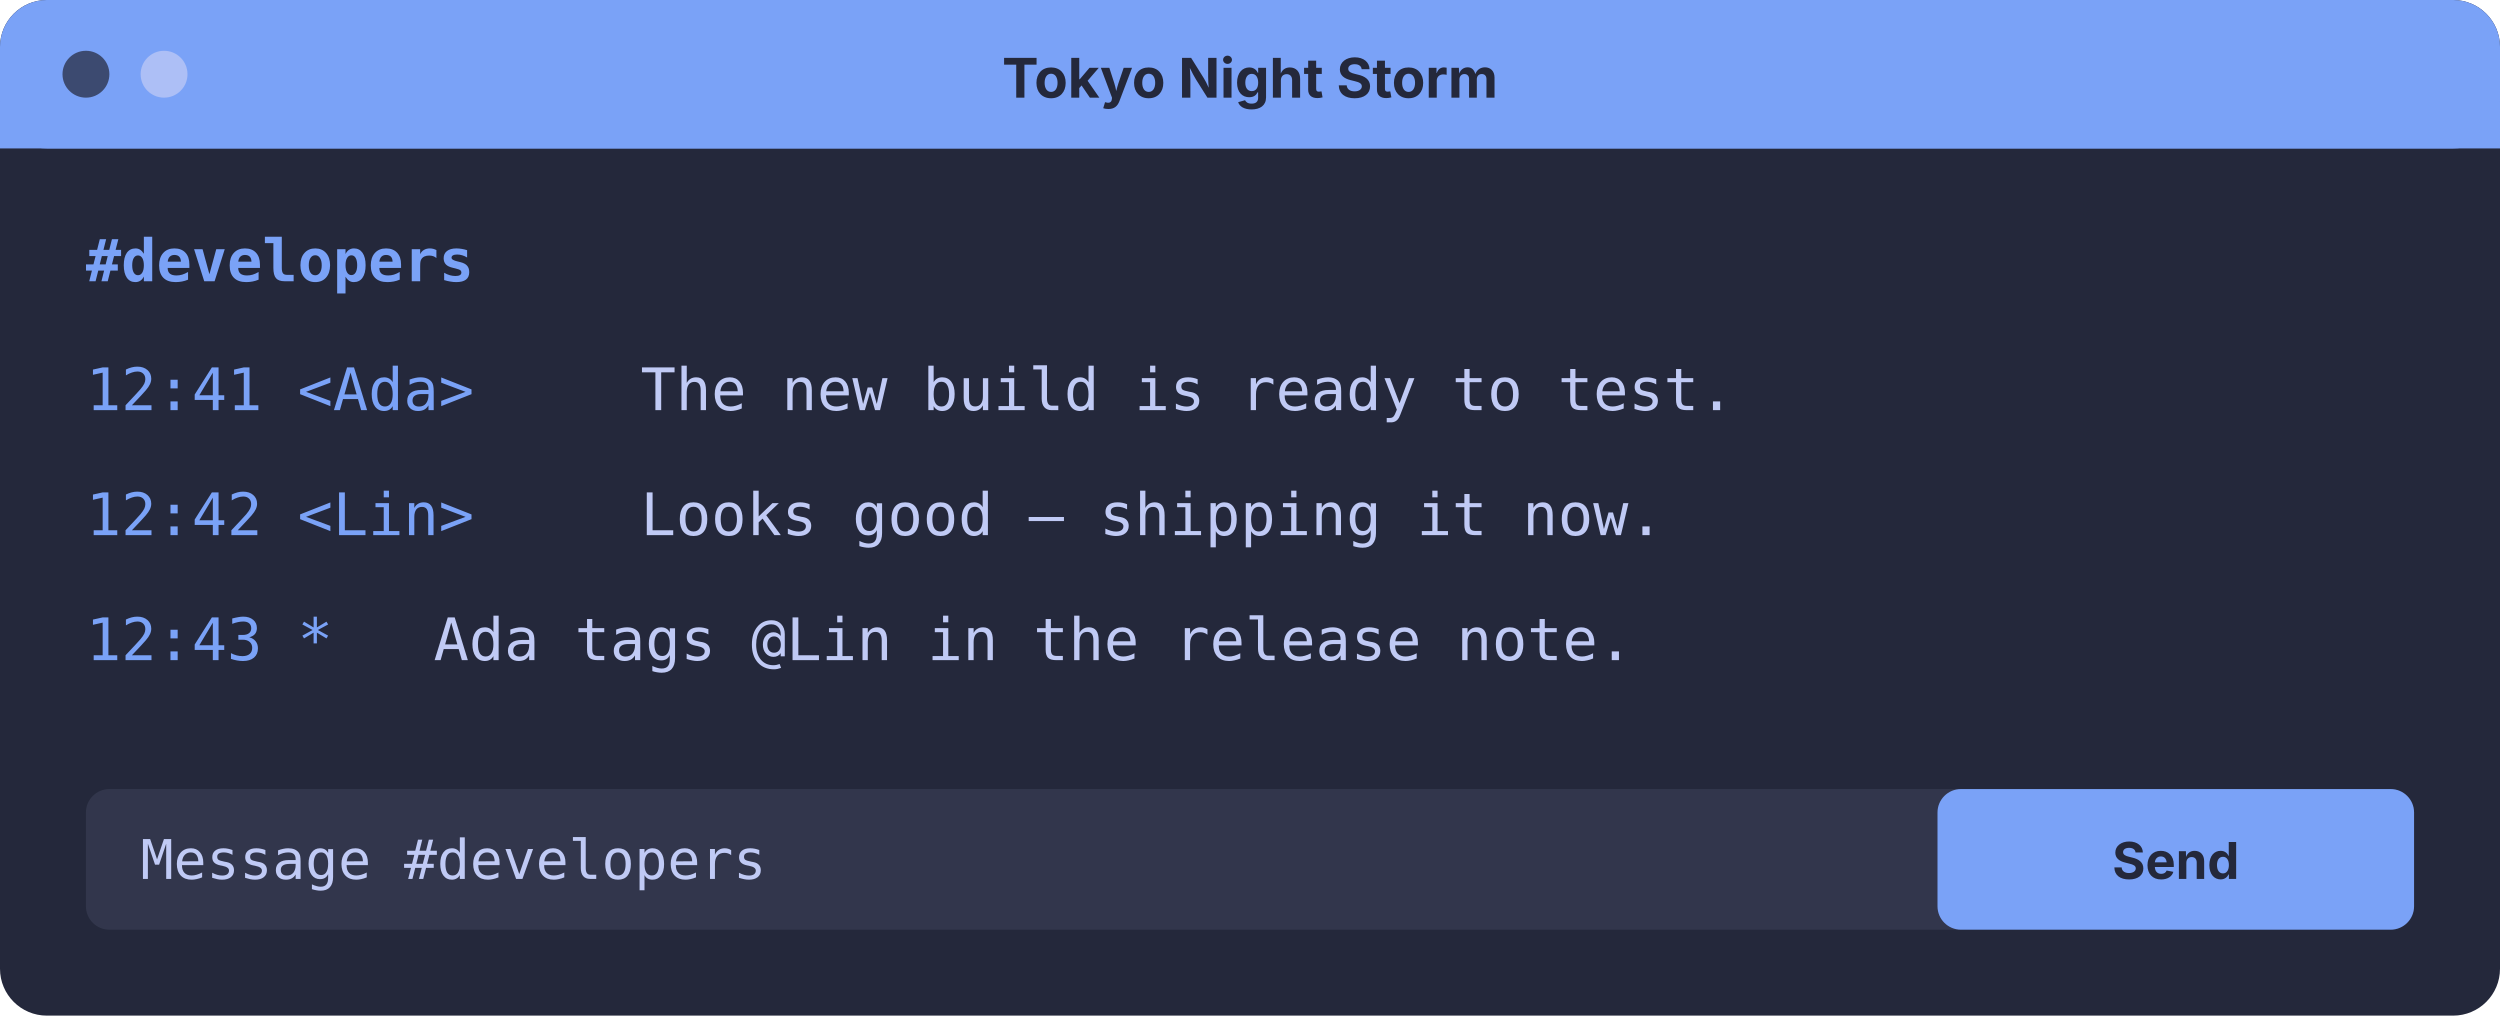
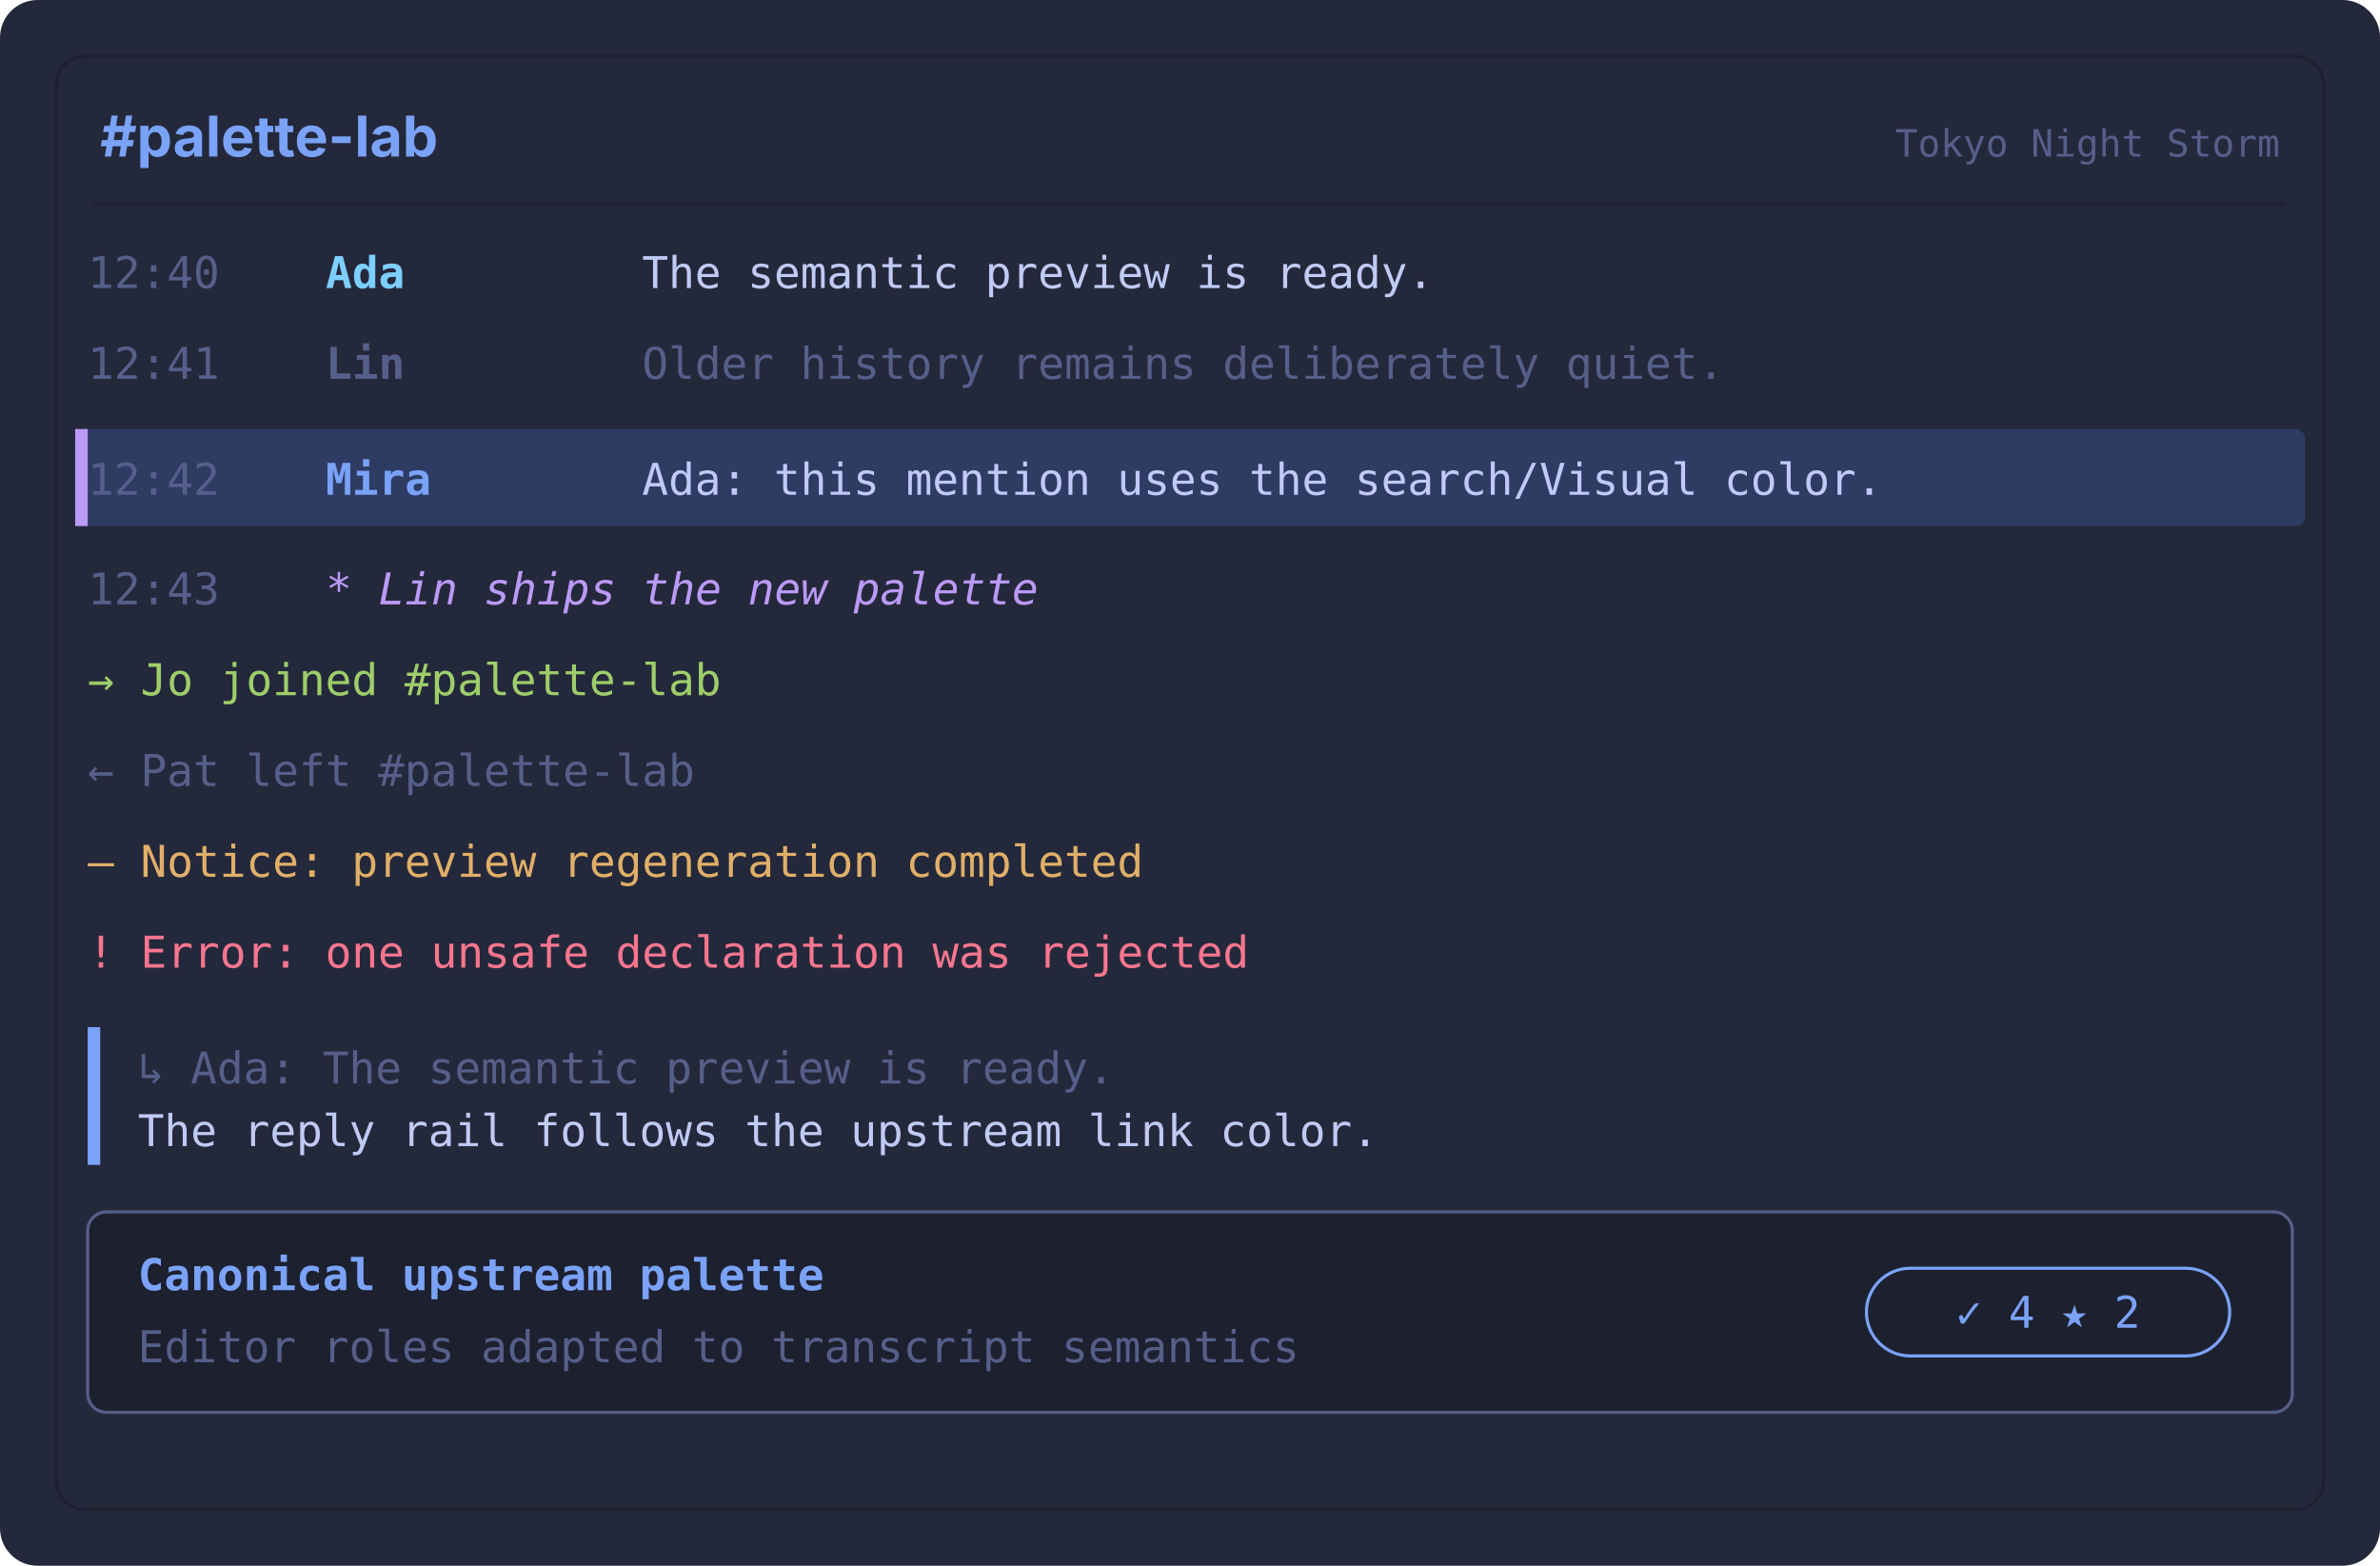
- <svg xmlns="http://www.w3.org/2000/svg" width="640" height="260" viewBox="0 0 640 260" role="img" aria-labelledby="title description">
-   <description id="description">Example chat window using the adapted background, text, and accent colors.</description>
-   <rect width="640" height="260" rx="12" fill="#24283b" />
-   <rect width="640" height="38" rx="12" fill="#7aa2f7" />
-   <rect y="26" width="640" height="12" fill="#7aa2f7" />
-   <circle cx="22" cy="19" r="6" fill="#24283b" opacity="0.72" />
-   <circle cx="42" cy="19" r="6" fill="#c0caf5" opacity="0.72" />
-   <text x="320" y="25" text-anchor="middle" font-family="-apple-system, BlinkMacSystemFont, sans-serif" font-size="14" font-weight="700" fill="#24283b">Tokyo Night Storm</text>
-   <g font-family="ui-monospace, SFMono-Regular, Menlo, Consolas, monospace" font-size="15">
-     <text x="22" y="72" fill="#7aa2f7" font-weight="700">#developers</text>
-     <text x="22" y="105" fill="#7aa2f7">12:41  &lt;Ada&gt;</text>
-     <text x="164" y="105" fill="#c0caf5">The new build is ready to test.</text>
-     <text x="22" y="137" fill="#7aa2f7">12:42  &lt;Lin&gt;</text>
-     <text x="164" y="137" fill="#c0caf5">Looks good — shipping it now.</text>
-     <text x="22" y="169" fill="#7aa2f7">12:43  *</text>
-     <text x="111" y="169" fill="#c0caf5">Ada tags @Lin in the release note.</text>
+ <svg xmlns="http://www.w3.org/2000/svg" width="760" height="500" viewBox="0 0 760 500" role="img" aria-labelledby="title description">
+   <description id="description">Transcript preview showing ordinary messages, history, a mention, an action, membership events, a notice, an error, a reply, a link card, and reactions using the generated custom CSS palette.</description>
+   <rect width="760" height="500" rx="12" fill="#24283b" />
+   <rect x="18" y="18" width="724" height="464" rx="9" fill="#24283b" stroke="#1d202f" />
+   <text x="32" y="50" font-family="-apple-system, BlinkMacSystemFont, sans-serif" font-size="18" font-weight="700" fill="#7aa2f7">#palette-lab</text>
+   <text x="728" y="50" text-anchor="end" font-family="ui-monospace, SFMono-Regular, Menlo, monospace" font-size="12" fill="#565f89">Tokyo Night Storm</text>
+   <line x1="30" y1="65" x2="730" y2="65" stroke="#1d202f" />
+   <g font-family="ui-monospace, SFMono-Regular, Menlo, Consolas, monospace" font-size="14">
+     <text x="28" y="92" fill="#565f89">12:40</text>
+     <text x="104" y="92" fill="#7dcfff" font-weight="700">Ada</text>
+     <text x="205" y="92" fill="#c0caf5">The semantic preview is ready.</text>
+     <text x="28" y="121" fill="#565f89">12:41</text>
+     <text x="104" y="121" fill="#565f89" font-weight="700">Lin</text>
+     <text x="205" y="121" fill="#565f89">Older history remains deliberately quiet.</text>
+     <rect x="24" y="137" width="712" height="31" rx="3" fill="#2e3c64" />
+     <rect x="24" y="137" width="4" height="31" fill="#bb9af7" />
+     <text x="28" y="158" fill="#565f89">12:42</text>
+     <text x="104" y="158" fill="#7aa2f7" font-weight="700">Mira</text>
+     <text x="205" y="158" fill="#c0caf5">Ada: this mention uses the search/Visual color.</text>
+     <text x="28" y="193" fill="#565f89">12:43</text>
+     <text x="104" y="193" fill="#bb9af7" font-style="italic">* Lin ships the new palette</text>
+     <text x="28" y="222" fill="#9ece6a">→ Jo joined #palette-lab</text>
+     <text x="28" y="251" fill="#565f89">← Pat left #palette-lab</text>
+     <text x="28" y="280" fill="#e0af68">— Notice: preview regeneration completed</text>
+     <text x="28" y="309" fill="#f7768e">! Error: one unsafe declaration was rejected</text>
+     <rect x="28" y="328" width="4" height="44" fill="#7aa2f7" />
+     <text x="44" y="346" fill="#565f89">↳ Ada: The semantic preview is ready.</text>
+     <text x="44" y="366" fill="#c0caf5">The reply rail follows the upstream link color.</text>
+     <rect x="28" y="387" width="704" height="64" rx="6" fill="#1d202f" stroke="#565f89" />
+     <text x="44" y="412" fill="#7aa2f7" font-weight="700">Canonical upstream palette</text>
+     <text x="44" y="435" fill="#565f89">Editor roles adapted to transcript semantics</text>
+     <rect x="596" y="405" width="116" height="28" rx="14" fill="#1d202f" stroke="#7aa2f7" />
+     <text x="654" y="424" text-anchor="middle" fill="#7aa2f7">✓ 4   ★ 2</text>
  </g>
-   <rect x="22" y="202" width="596" height="36" rx="6" fill="#c0caf5" opacity="0.09" />
-   <text x="36" y="225" font-family="ui-monospace, SFMono-Regular, Menlo, Consolas, monospace" font-size="14" fill="#c0caf5">Message #developers</text>
-   <rect x="496" y="202" width="122" height="36" rx="6" fill="#7aa2f7" />
-   <text x="557" y="225" text-anchor="middle" font-family="-apple-system, BlinkMacSystemFont, sans-serif" font-size="13" font-weight="700" fill="#24283b">Send</text>
</svg>
